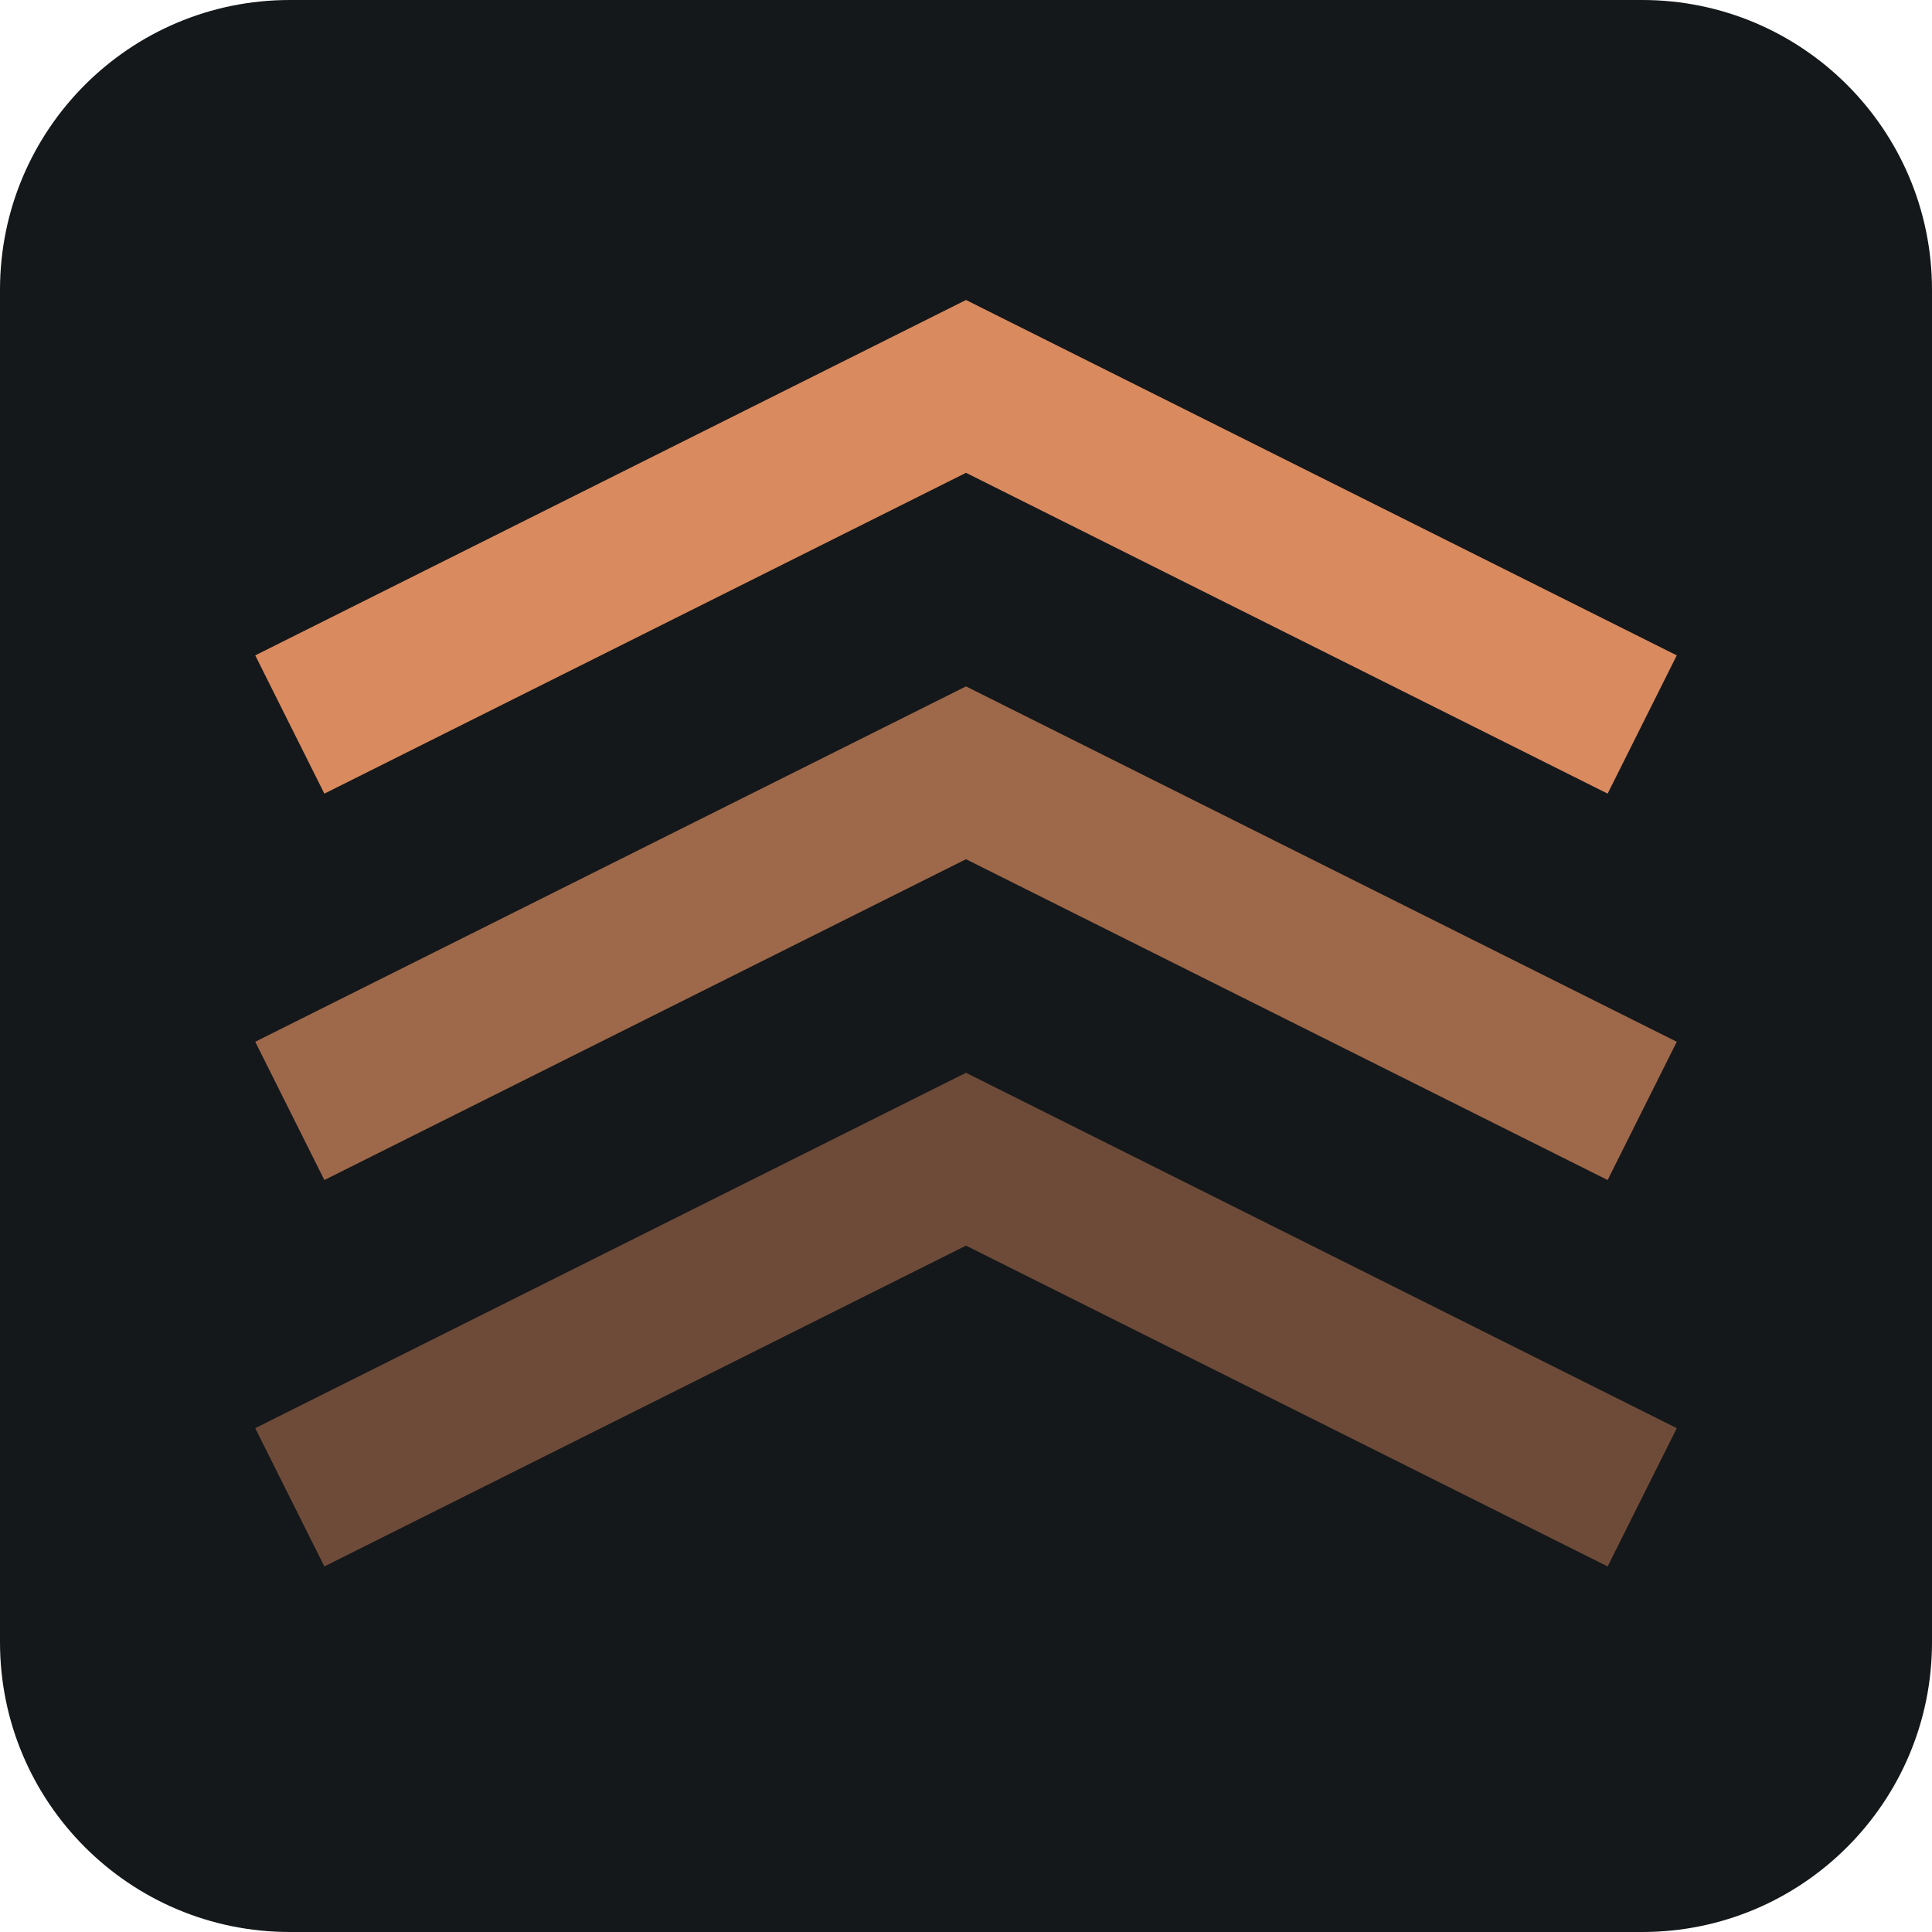
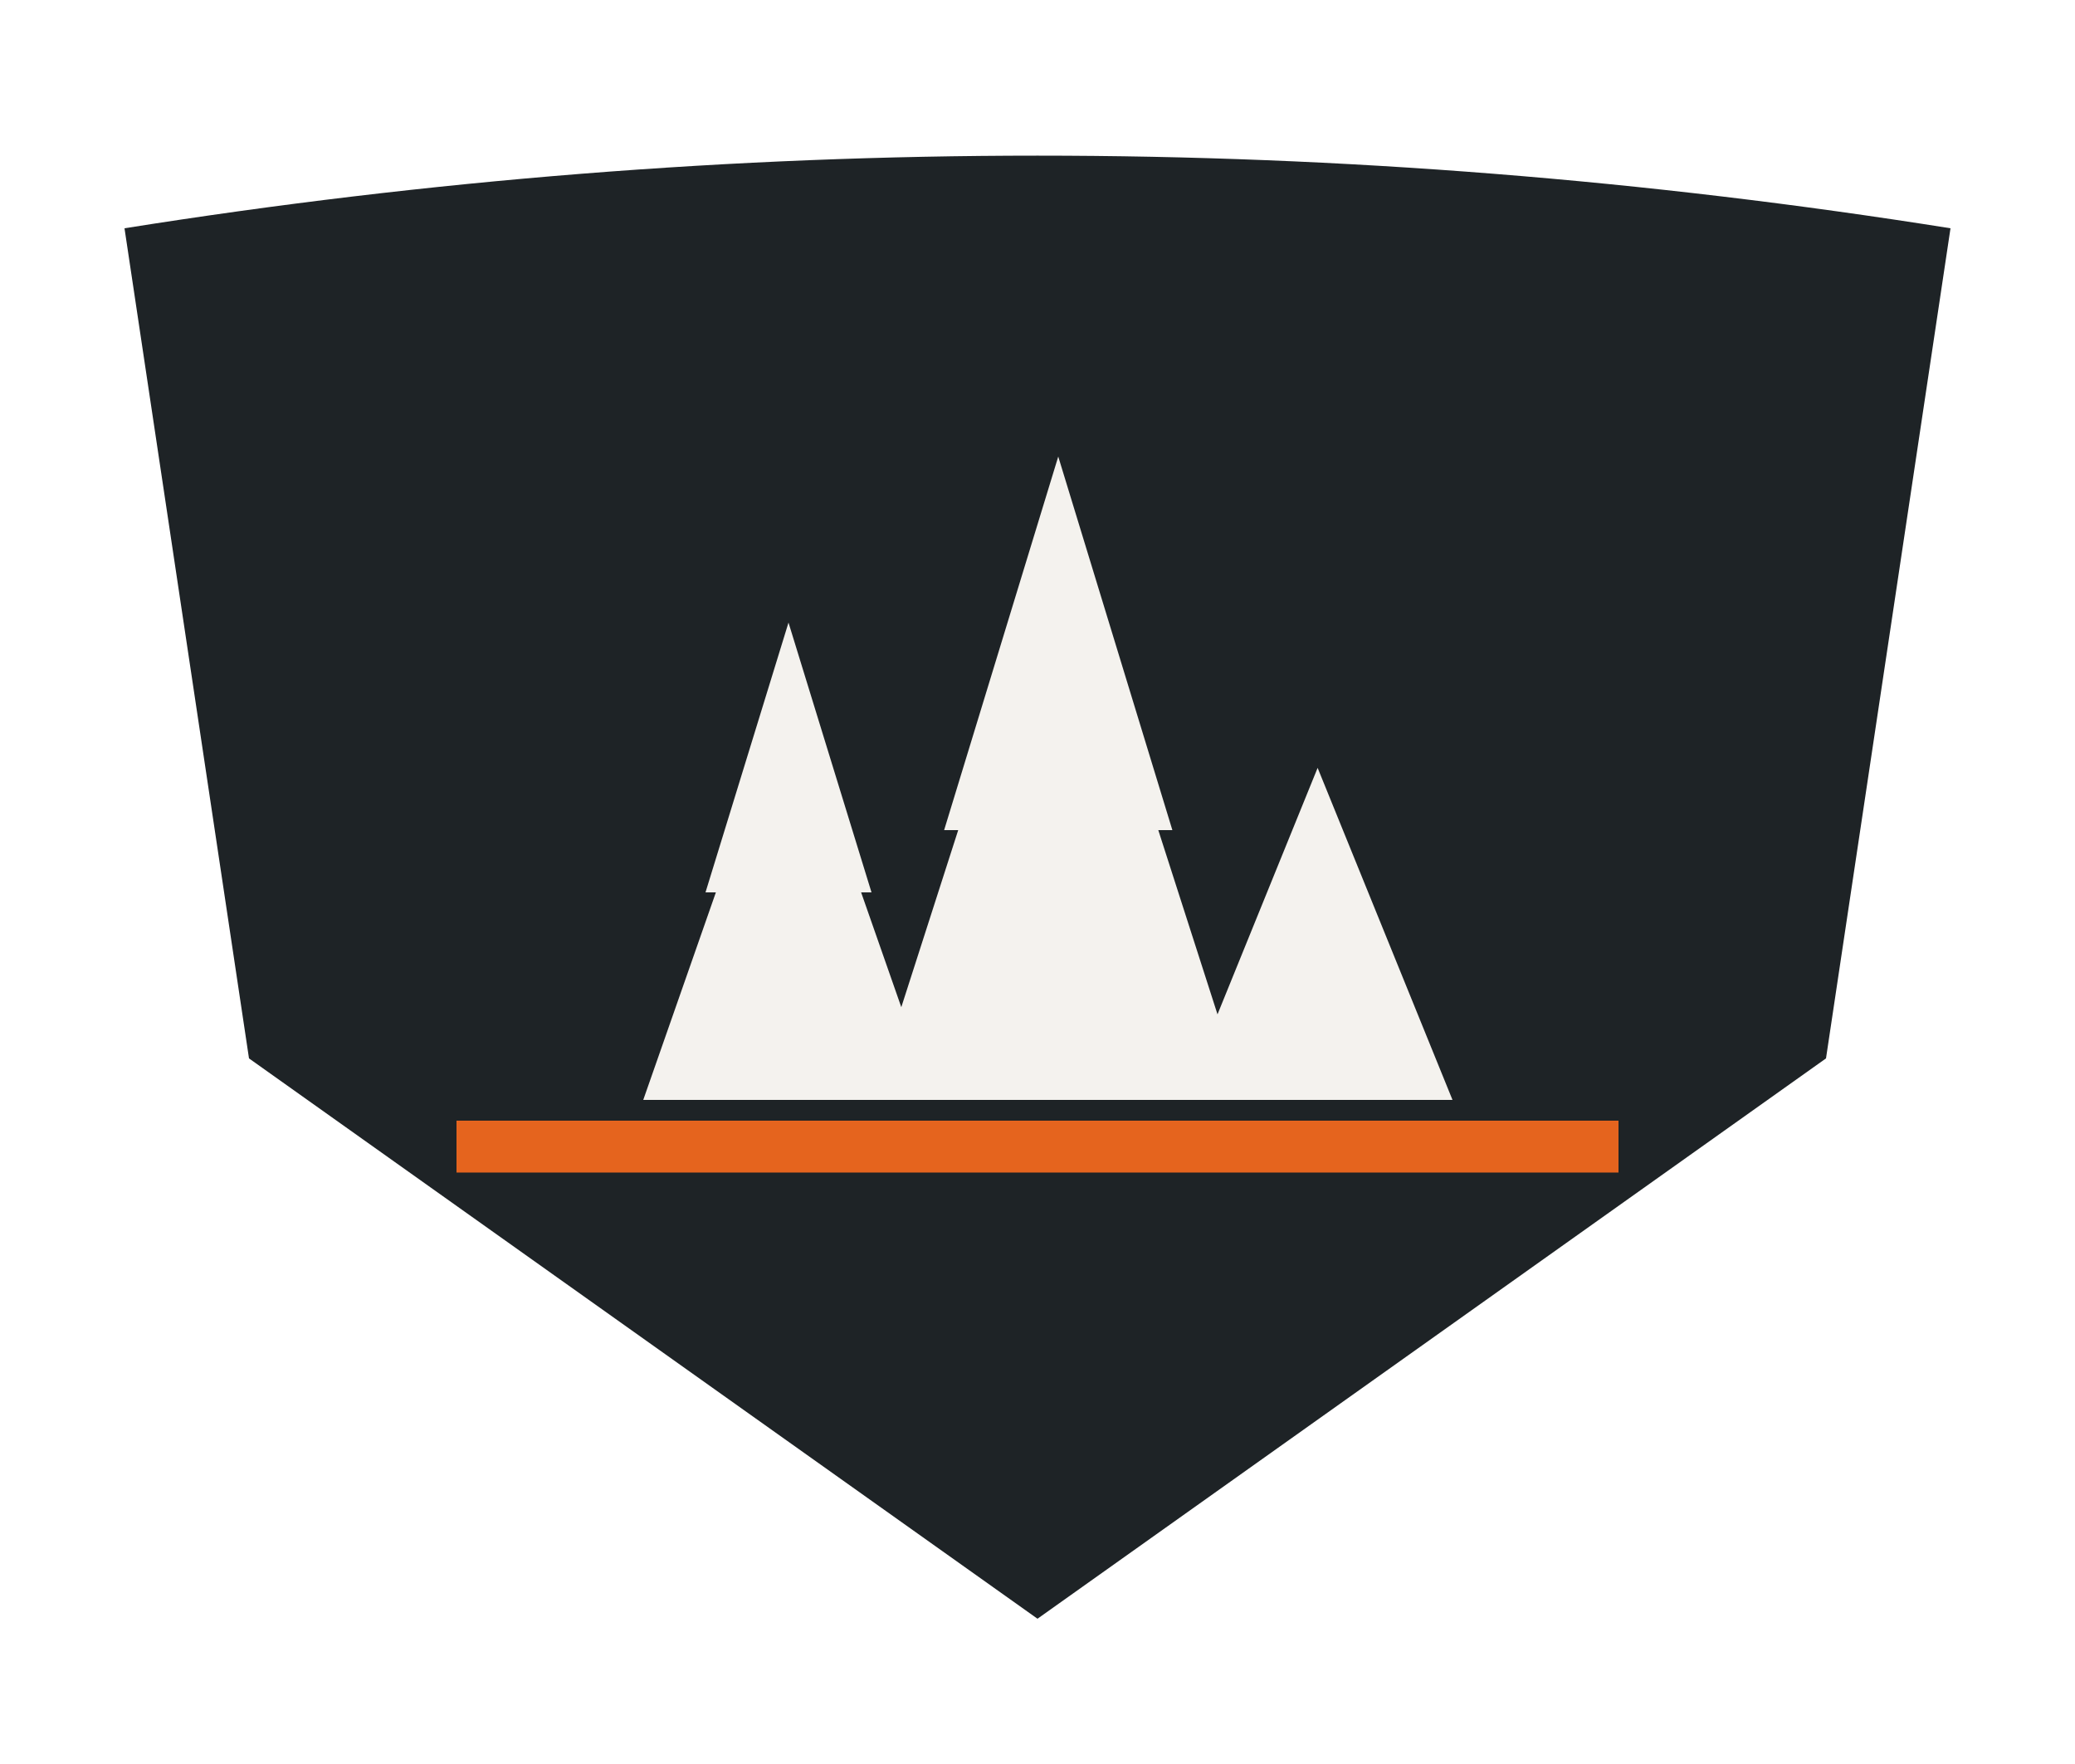
- <svg xmlns="http://www.w3.org/2000/svg" viewBox="0 0 40 40">
-   <rect width="40" height="40" rx="6" fill="#15181a" />
-   <g fill="none" stroke="#d98a5f" stroke-width="3.2">
-     <path d="M6 15 20 8l14 7" />
-     <path d="M6 23 20 16l14 7" opacity=".7" />
-     <path d="M6 31 20 24l14 7" opacity=".45" />
-   </g>
+ <svg xmlns="http://www.w3.org/2000/svg" viewBox="0 0 200 170">
+   <path d="M12 22 Q100 8 188 22 L176 102 L100 156 L24 102 Z" fill="#1e2326" />
+   <path d="M62 106 L76 66 L90 106Z M68 86 L76 60 L84 86Z M84 106 L102 50 L120 106Z M91 80 L102 44 L113 80Z M114 106 L127 74 L140 106Z" fill="#f4f2ee" />
+   <rect x="44" y="108" width="112" height="5" fill="#e5641e" />
</svg>
